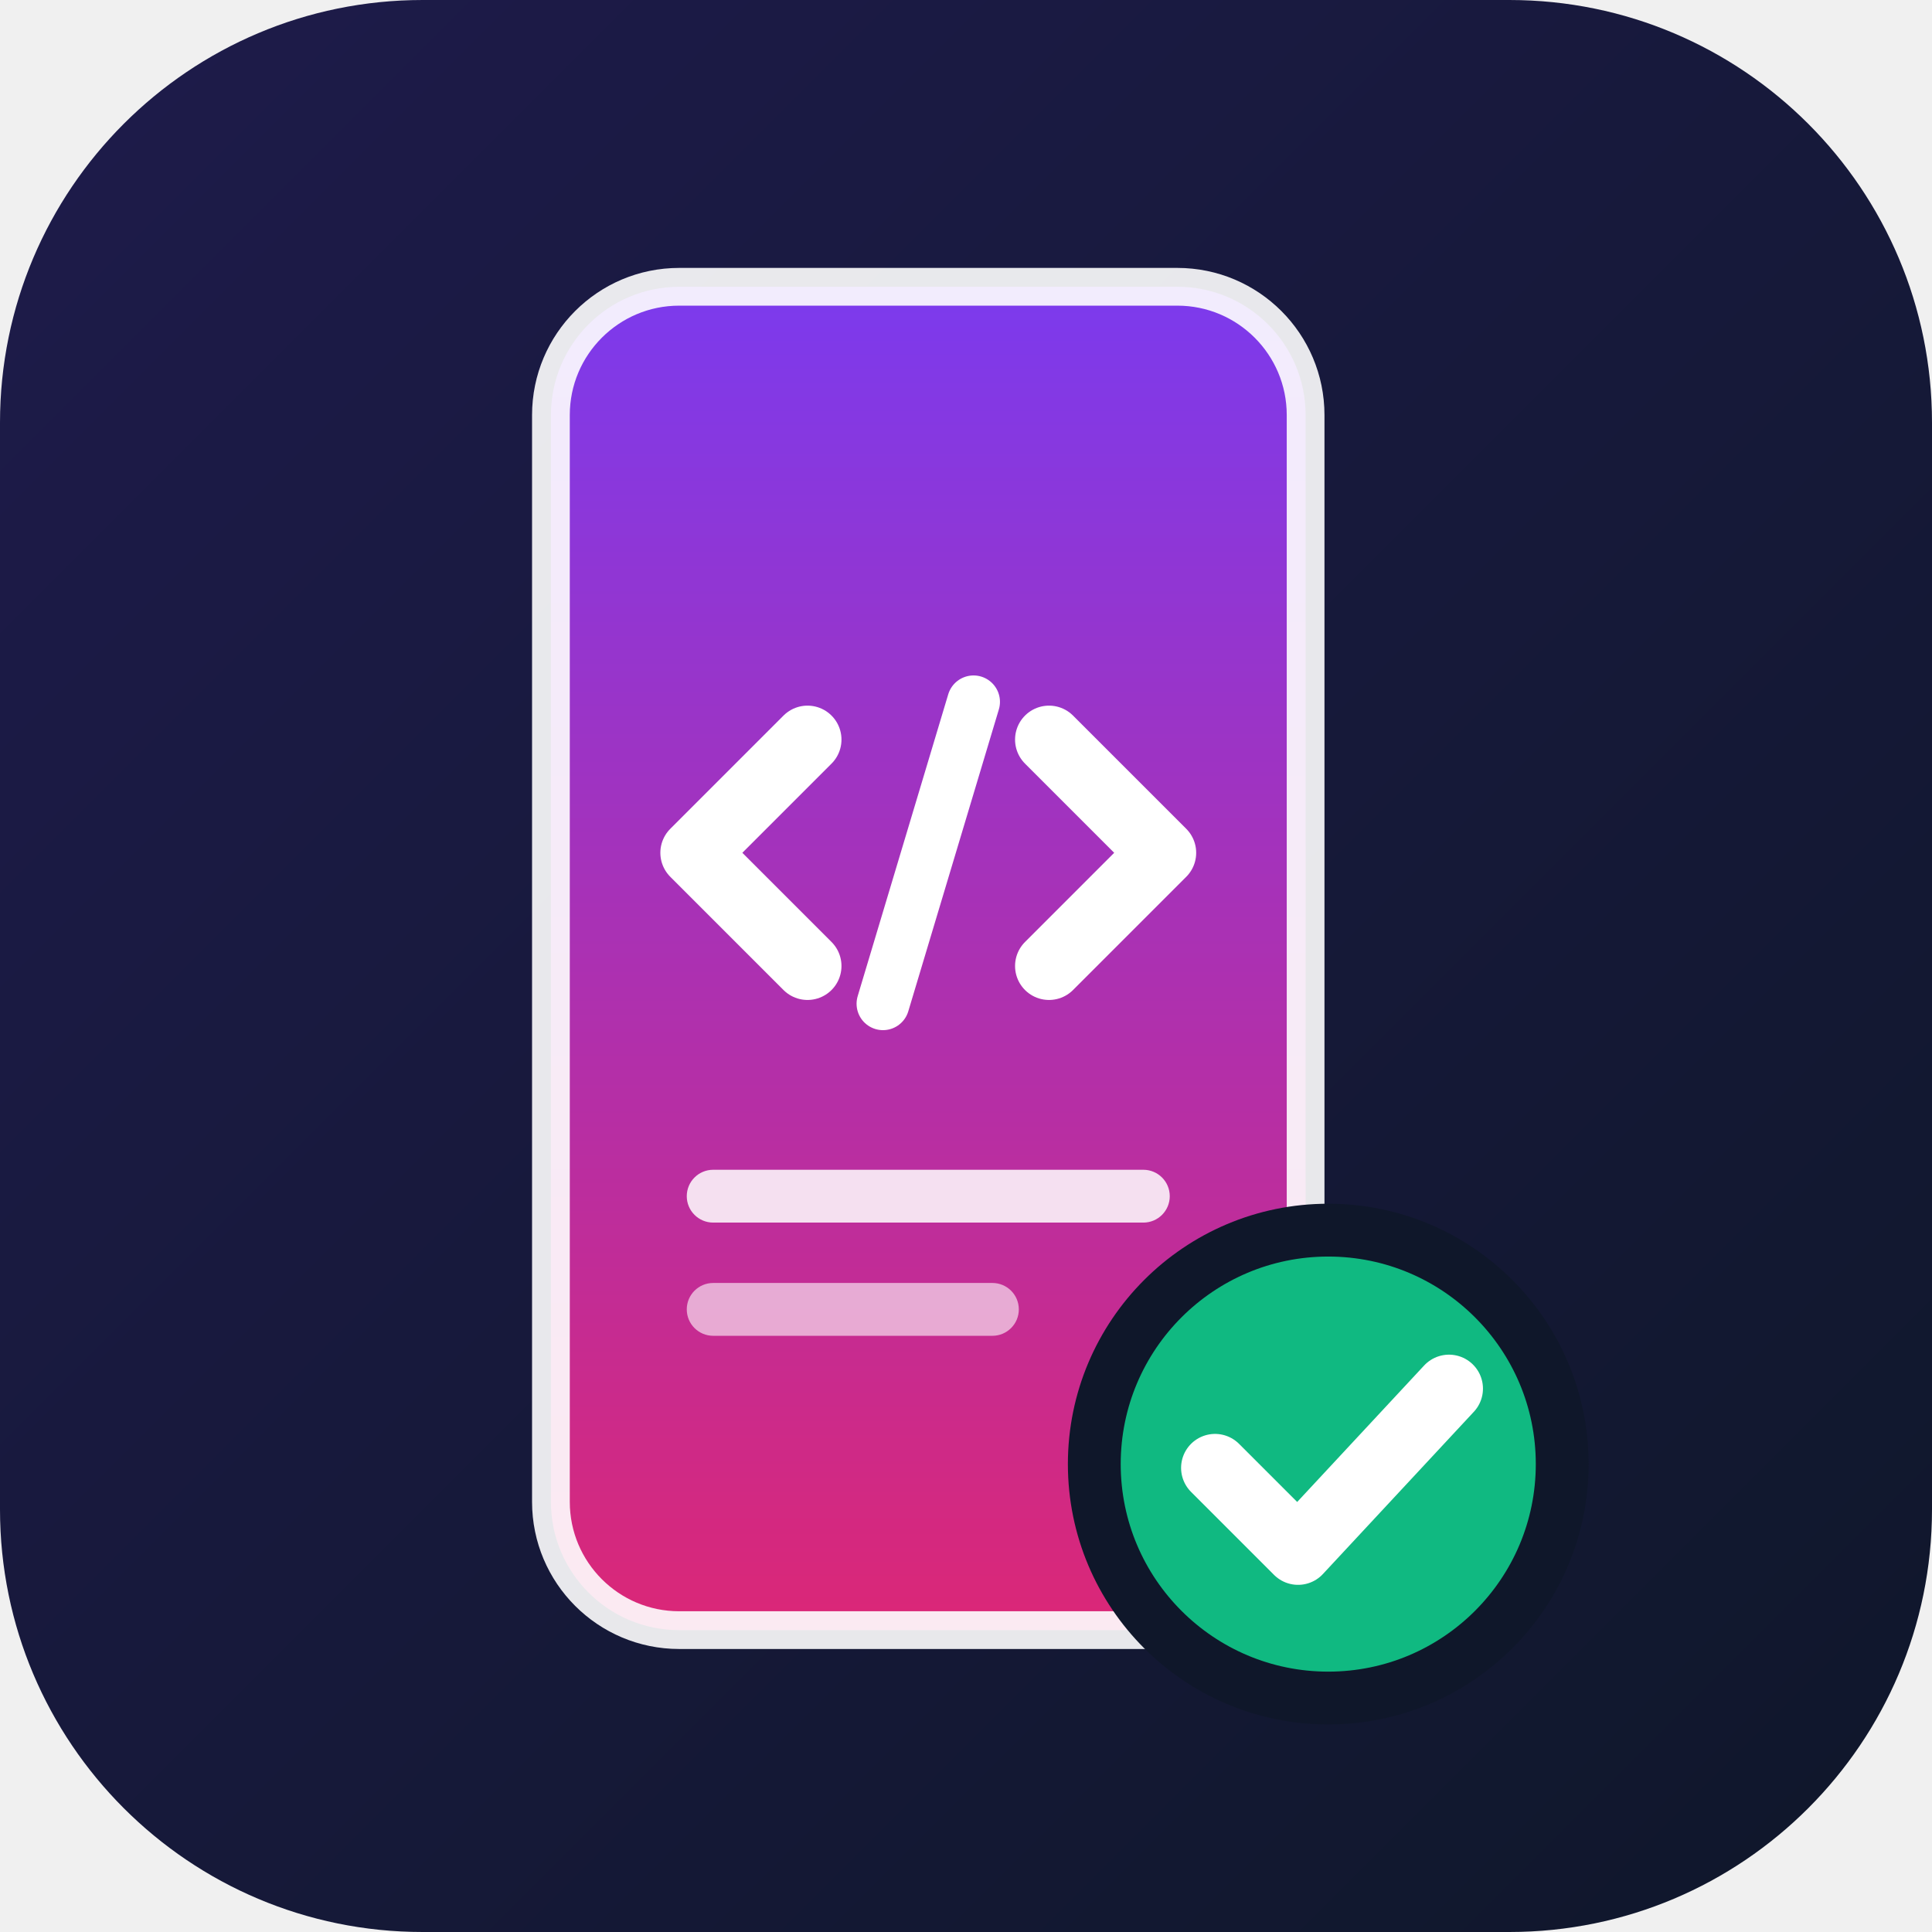
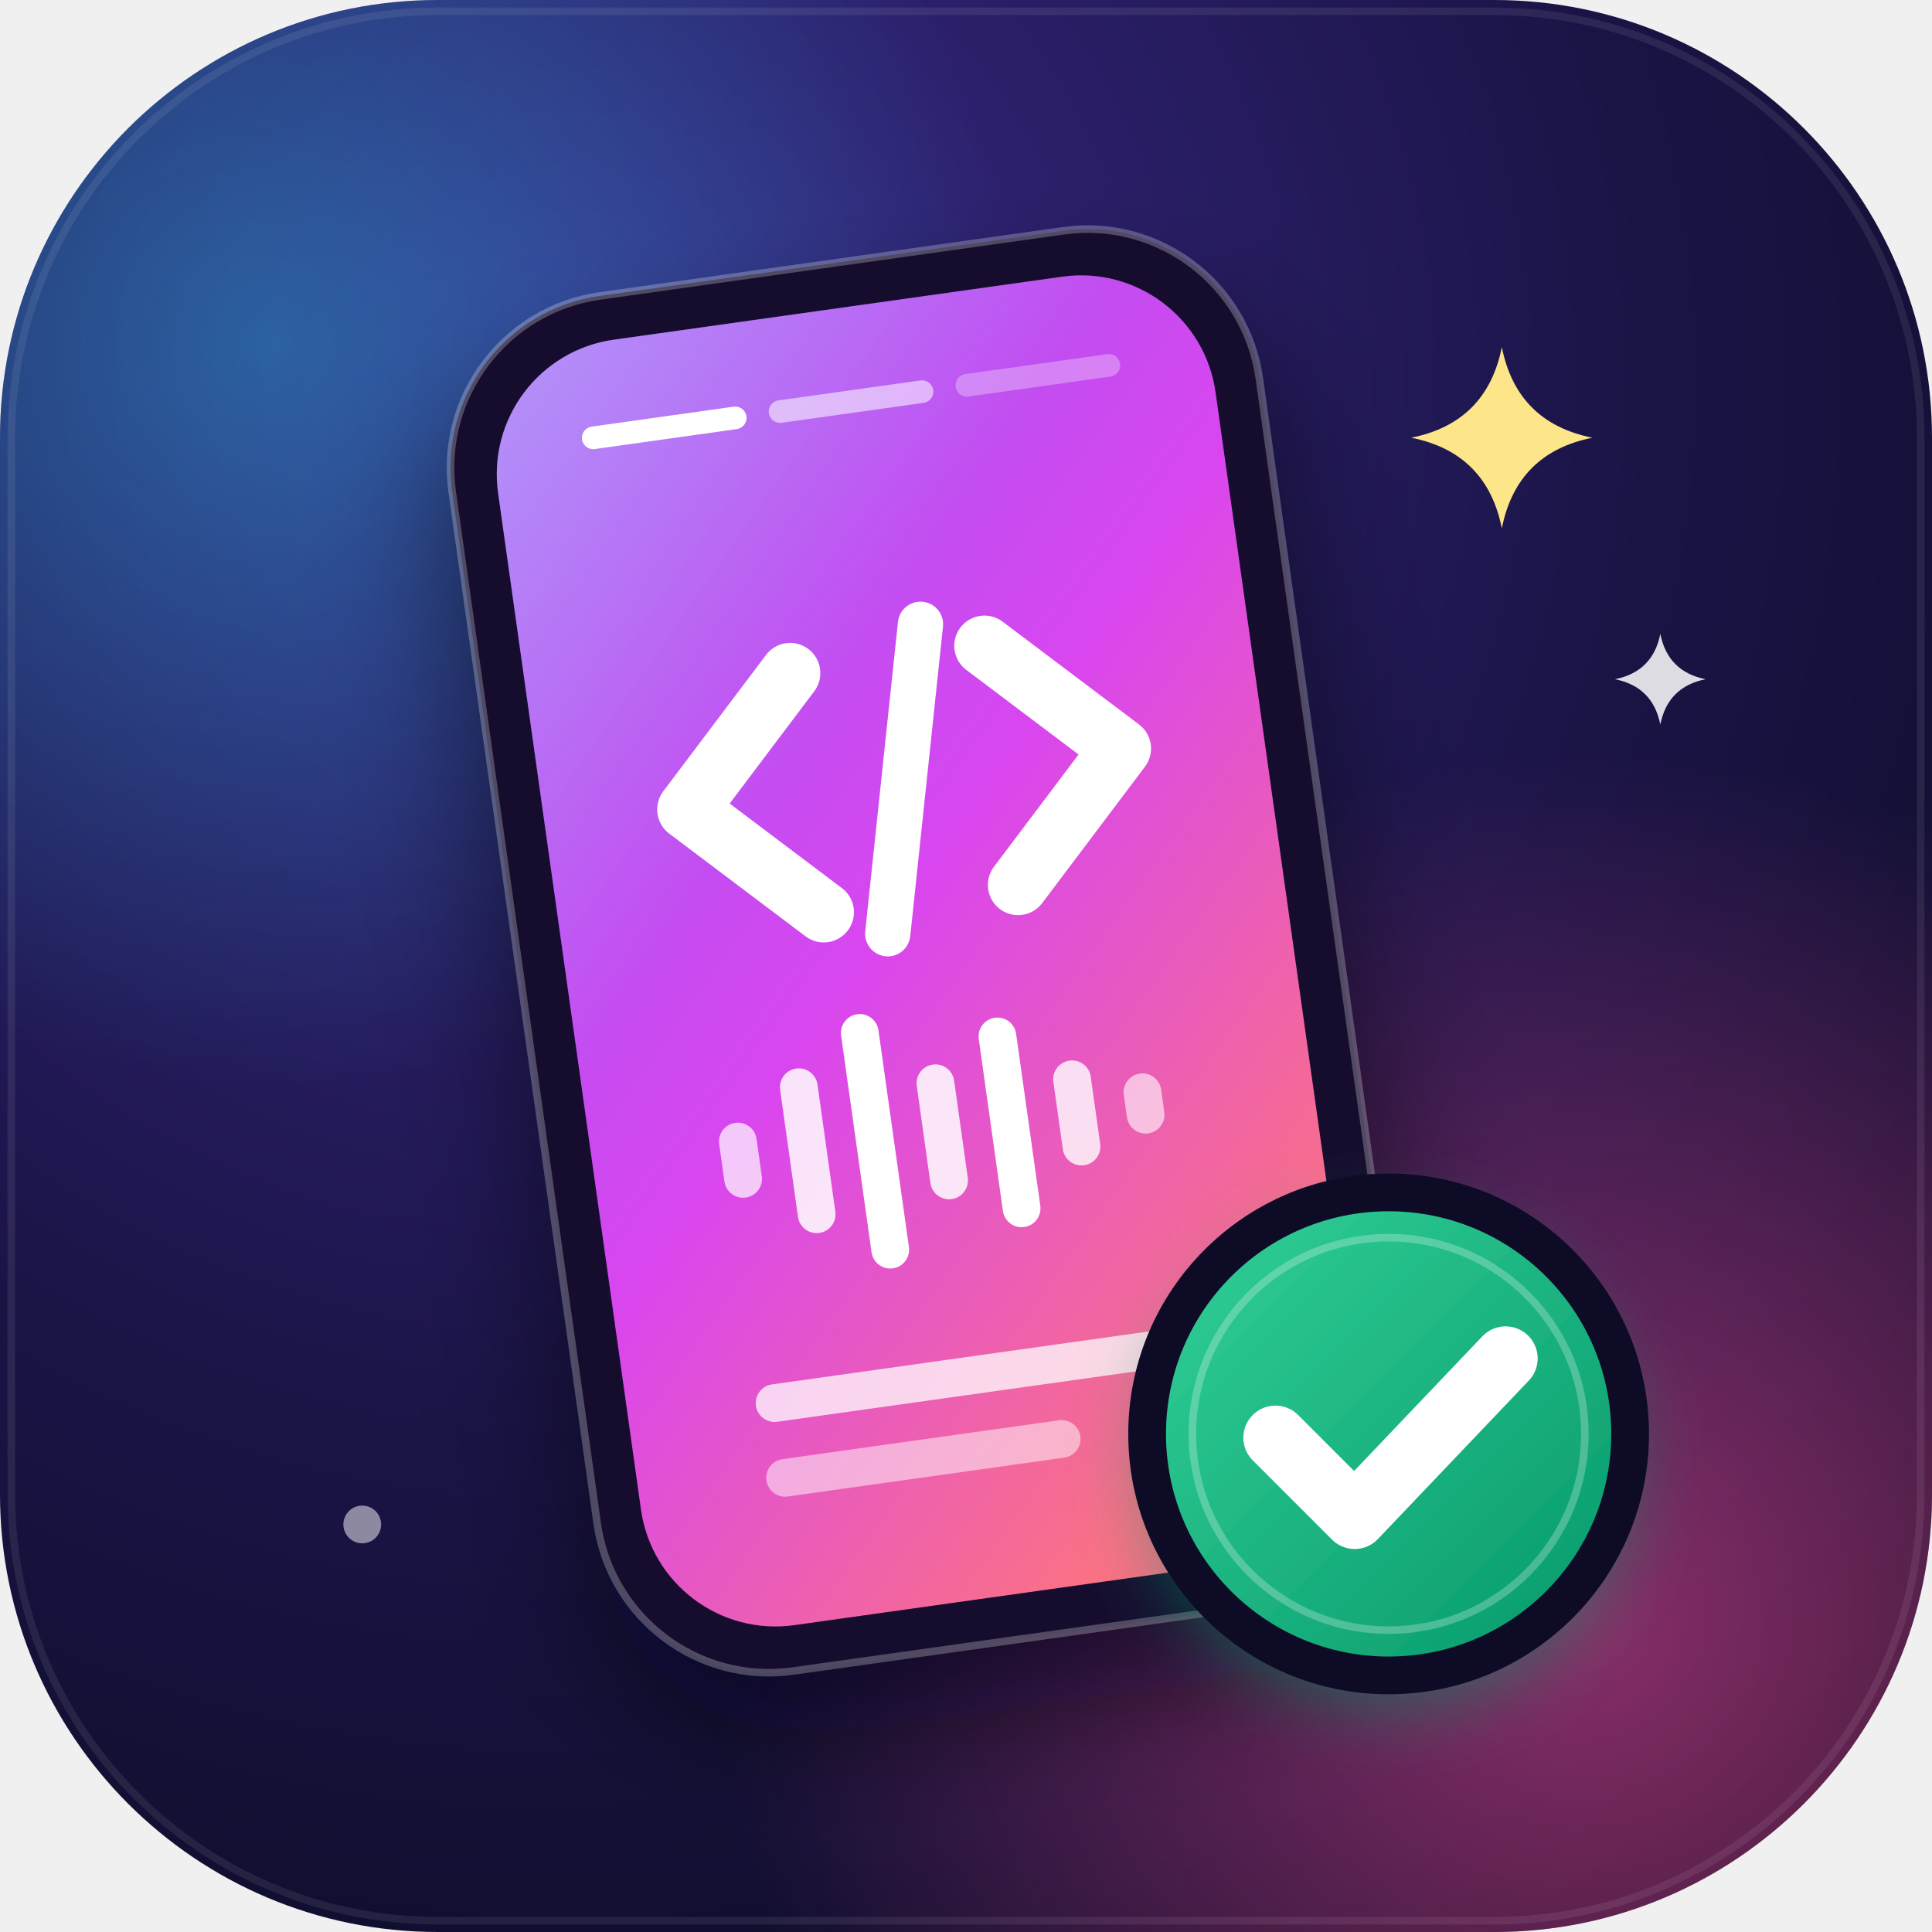
<svg xmlns="http://www.w3.org/2000/svg" viewBox="0 0 512 512" width="512" height="512">
  <defs>
-     <linearGradient id="bg" x1="0" y1="0" x2="1" y2="1">
-       <stop offset="0" stop-color="#1E1B4B" />
-       <stop offset="1" stop-color="#0F172A" />
+     <radialGradient id="bg" cx="0.3" cy="0.2" r="1">
+       <stop offset="0" stop-color="#3B2A8C" />
+       <stop offset="0.55" stop-color="#1A1446" />
+       <stop offset="1" stop-color="#0A0B1F" />
+     </radialGradient>
+     <radialGradient id="glowPink" cx="0.5" cy="0.5" r="0.5">
+       <stop offset="0" stop-color="#EC4899" stop-opacity="0.55" />
+       <stop offset="1" stop-color="#EC4899" stop-opacity="0" />
+     </radialGradient>
+     <radialGradient id="glowBlue" cx="0.5" cy="0.5" r="0.5">
+       <stop offset="0" stop-color="#22D3EE" stop-opacity="0.35" />
+       <stop offset="1" stop-color="#22D3EE" stop-opacity="0" />
+     </radialGradient>
+     <linearGradient id="screen" x1="0" y1="0" x2="0.6" y2="1">
+       <stop offset="0" stop-color="#8B5CF6" />
+       <stop offset="0.55" stop-color="#D946EF" />
+       <stop offset="1" stop-color="#FB7185" />
    </linearGradient>
-     <linearGradient id="screen" x1="0" y1="0" x2="0" y2="1">
-       <stop offset="0" stop-color="#7C3AED" />
-       <stop offset="1" stop-color="#DB2777" />
+     <linearGradient id="gloss" x1="0" y1="0" x2="1" y2="1">
+       <stop offset="0" stop-color="#FFFFFF" stop-opacity="0.35" />
+       <stop offset="0.45" stop-color="#FFFFFF" stop-opacity="0" />
    </linearGradient>
+     <linearGradient id="badge" x1="0" y1="0" x2="1" y2="1">
+       <stop offset="0" stop-color="#34D399" />
+       <stop offset="1" stop-color="#059669" />
+     </linearGradient>
+     <filter id="shadow" x="-30%" y="-30%" width="160%" height="160%">
+       <feDropShadow dx="0" dy="18" stdDeviation="18" flood-color="#05040F" flood-opacity="0.6" />
+     </filter>
+     <filter id="soft" x="-30%" y="-30%" width="160%" height="160%">
+       <feDropShadow dx="0" dy="8" stdDeviation="10" flood-color="#059669" flood-opacity="0.55" />
+     </filter>
+     <clipPath id="tile">
+       <rect width="512" height="512" rx="116" />
+     </clipPath>
+     <clipPath id="screenClip">
+       <rect x="-96" y="-172" width="192" height="344" rx="36" />
+     </clipPath>
  </defs>
-   <rect width="512" height="512" rx="112" fill="url(#bg)" />
-   <rect x="146" y="76" width="200" height="356" rx="34" fill="url(#screen)" />
-   <rect x="146" y="76" width="200" height="356" rx="34" fill="none" stroke="#FFFFFF" stroke-opacity="0.9" stroke-width="10" />
-   <path d="M214 196 L184 226 L214 256" fill="none" stroke="#FFFFFF" stroke-width="18" stroke-linecap="round" stroke-linejoin="round" />
-   <path d="M278 196 L308 226 L278 256" fill="none" stroke="#FFFFFF" stroke-width="18" stroke-linecap="round" stroke-linejoin="round" />
-   <path d="M258 186 L234 266" fill="none" stroke="#FFFFFF" stroke-width="14" stroke-linecap="round" />
-   <rect x="182" y="310" width="128" height="14" rx="7" fill="#FFFFFF" fill-opacity="0.85" />
-   <rect x="182" y="340" width="88" height="14" rx="7" fill="#FFFFFF" fill-opacity="0.6" />
-   <circle cx="352" cy="388" r="62" fill="#10B981" stroke="#0F172A" stroke-width="14" />
-   <path d="M322 389 L344 411 L384 368" fill="none" stroke="#FFFFFF" stroke-width="18" stroke-linecap="round" stroke-linejoin="round" />
+   <rect width="512" height="512" rx="116" fill="url(#bg)" />
+   <g clip-path="url(#tile)">
+     <circle cx="420" cy="430" r="230" fill="url(#glowPink)" />
+     <circle cx="70" cy="90" r="200" fill="url(#glowBlue)" />
+   </g>
+   <rect x="3" y="3" width="506" height="506" rx="113" fill="none" stroke="#FFFFFF" stroke-opacity="0.08" stroke-width="2" />
+   <g transform="translate(246 252) rotate(-8)">
+     <g filter="url(#shadow)">
+       <rect x="-108" y="-184" width="216" height="368" rx="46" fill="#14112E" />
+     </g>
+     <rect x="-108" y="-184" width="216" height="368" rx="46" fill="none" stroke="#FFFFFF" stroke-opacity="0.25" stroke-width="2" />
+     <g clip-path="url(#screenClip)">
+       <rect x="-96" y="-172" width="192" height="344" fill="url(#screen)" />
+       <path d="M-96 -172 H96 L-96 40 Z" fill="url(#gloss)" />
+     </g>
+     <rect x="-72" y="-150" width="44" height="6" rx="3" fill="#FFFFFF" />
+     <rect x="-22" y="-150" width="44" height="6" rx="3" fill="#FFFFFF" fill-opacity="0.55" />
+     <rect x="28" y="-150" width="44" height="6" rx="3" fill="#FFFFFF" fill-opacity="0.3" />
+     <g fill="none" stroke="#FFFFFF" stroke-linecap="round" stroke-linejoin="round">
+       <path d="M-26 -78 L-58 -46 L-26 -14" stroke-width="16" />
+       <path d="M26 -78 L58 -46 L26 -14" stroke-width="16" />
+       <path d="M10 -86 L-10 -6" stroke-width="12" />
+     </g>
+     <g fill="#FFFFFF">
+       <rect x="-62" y="38" width="10" height="20" rx="5" fill-opacity="0.7" />
+       <rect x="-44" y="26" width="10" height="44" rx="5" fill-opacity="0.85" />
+       <rect x="-26" y="14" width="10" height="68" rx="5" />
+       <rect x="-8" y="30" width="10" height="36" rx="5" fill-opacity="0.85" />
+       <rect x="10" y="20" width="10" height="56" rx="5" />
+       <rect x="28" y="34" width="10" height="28" rx="5" fill-opacity="0.8" />
+       <rect x="46" y="40" width="10" height="16" rx="5" fill-opacity="0.6" />
+     </g>
+     <rect x="-62" y="108" width="124" height="10" rx="5" fill="#FFFFFF" fill-opacity="0.75" />
+     <rect x="-62" y="128" width="84" height="10" rx="5" fill="#FFFFFF" fill-opacity="0.5" />
+   </g>
+   <g filter="url(#soft)">
+     <circle cx="368" cy="380" r="64" fill="url(#badge)" />
+   </g>
+   <circle cx="368" cy="380" r="64" fill="none" stroke="#0E0B26" stroke-width="10" />
+   <circle cx="368" cy="380" r="52" fill="none" stroke="#FFFFFF" stroke-opacity="0.25" stroke-width="2" />
+   <path d="M338 381 L359 402 L399 360" fill="none" stroke="#FFFFFF" stroke-width="17" stroke-linecap="round" stroke-linejoin="round" />
+   <path d="M398 92 Q402 112 422 116 Q402 120 398 140 Q394 120 374 116 Q394 112 398 92 Z" fill="#FDE68A" />
+   <path d="M440 168 Q442 178 452 180 Q442 182 440 192 Q438 182 428 180 Q438 178 440 168 Z" fill="#FFFFFF" fill-opacity="0.85" />
+   <circle cx="96" cy="404" r="5" fill="#FFFFFF" fill-opacity="0.5" />
</svg>
